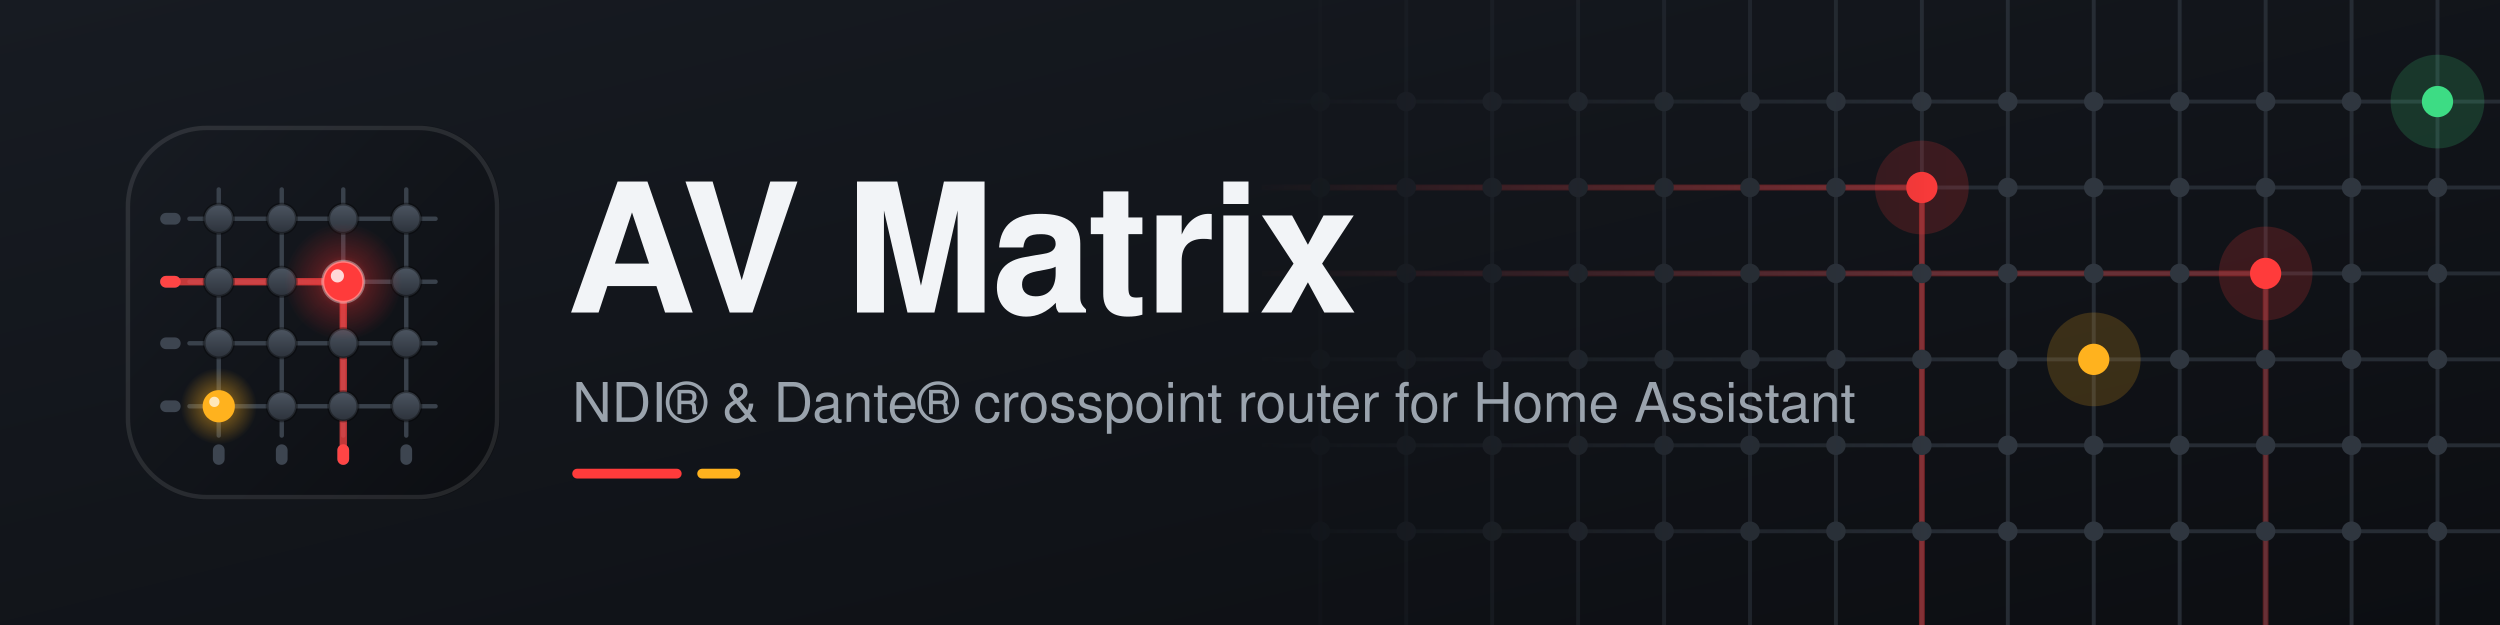
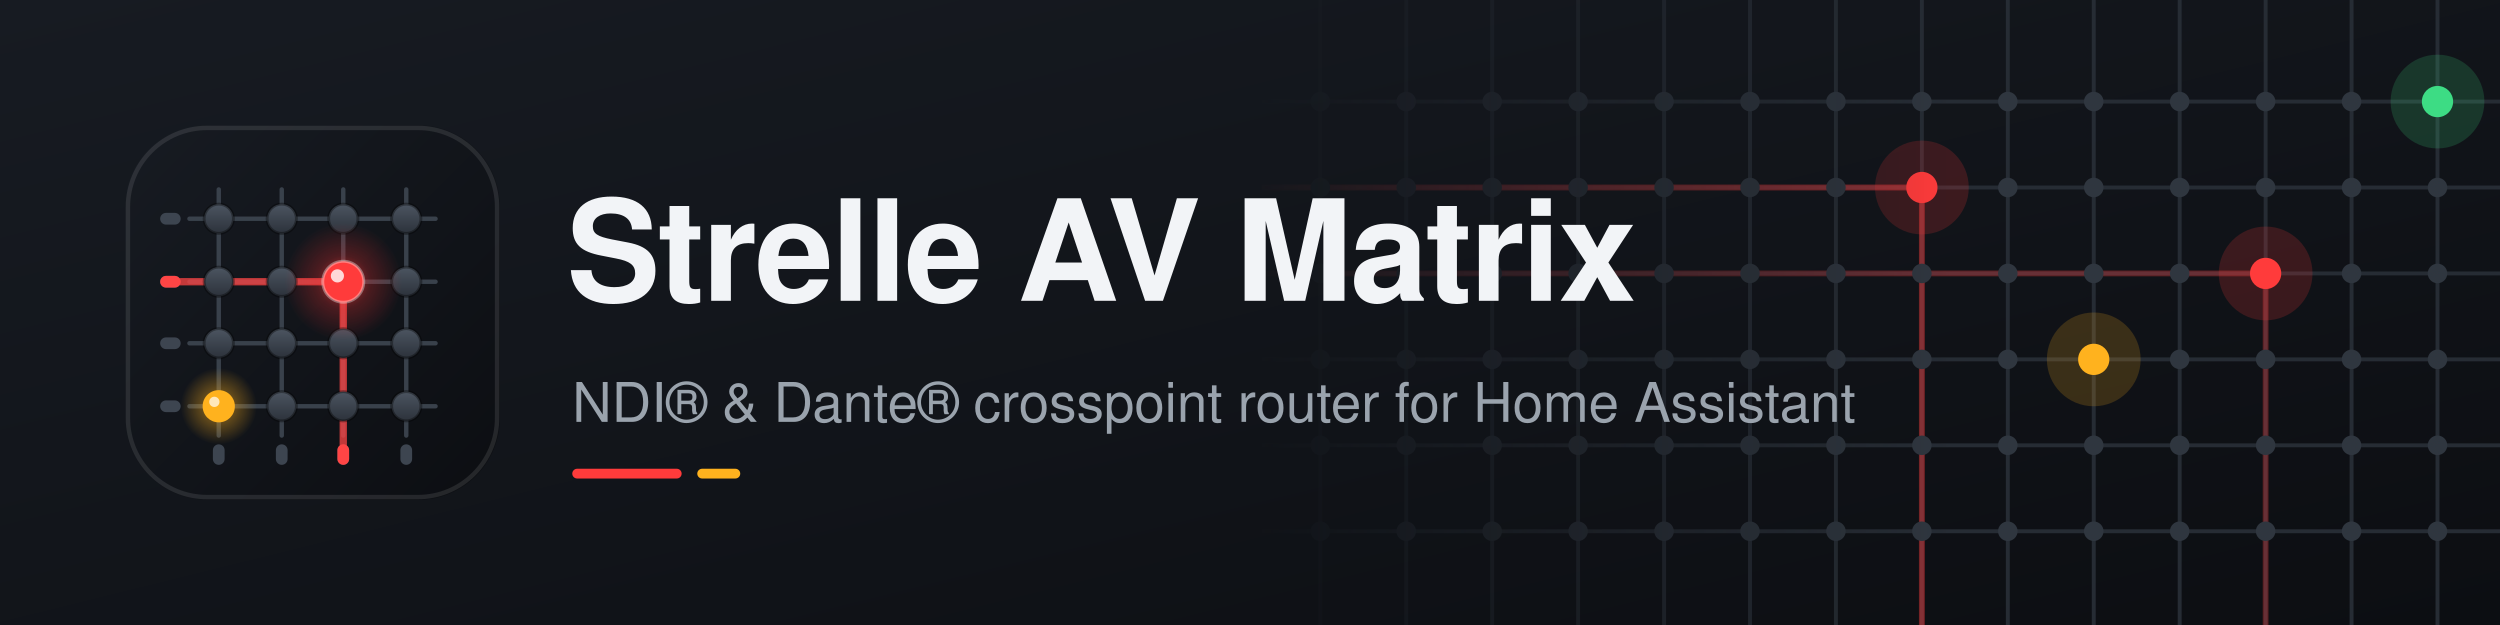
<svg xmlns="http://www.w3.org/2000/svg" viewBox="0 0 1280 320" width="1280" height="320">
  <defs>
    <linearGradient id="avm-h-bg" x1="0" y1="0" x2="1" y2="1">
      <stop offset="0" stop-color="#171b22" />
      <stop offset="1" stop-color="#0c0e12" />
    </linearGradient>
    <linearGradient id="avm-h-fade" gradientUnits="userSpaceOnUse" x1="640" y1="0" x2="1000" y2="0">
      <stop offset="0" stop-color="#fff" stop-opacity="0" />
      <stop offset="1" stop-color="#fff" />
    </linearGradient>
    <mask id="avm-h-m">
      <rect width="1280" height="320" fill="url(#avm-h-fade)" />
    </mask>
  </defs>
  <rect width="1280" height="320" fill="url(#avm-h-bg)" />
  <g mask="url(#avm-h-m)">
    <g stroke="#262c34" stroke-width="2">
      <path d="M646 52H1290" />
      <path d="M646 96H1290" />
      <path d="M646 140H1290" />
      <path d="M646 184H1290" />
      <path d="M646 228H1290" />
      <path d="M646 272H1290" />
      <path d="M676 0V320" />
      <path d="M720 0V320" />
      <path d="M764 0V320" />
      <path d="M808 0V320" />
      <path d="M852 0V320" />
      <path d="M896 0V320" />
      <path d="M940 0V320" />
      <path d="M984 0V320" />
      <path d="M1028 0V320" />
      <path d="M1072 0V320" />
      <path d="M1116 0V320" />
      <path d="M1160 0V320" />
      <path d="M1204 0V320" />
      <path d="M1248 0V320" />
    </g>
    <path d="M646 96H984V320" fill="none" stroke="#ff3b3b" stroke-opacity=".45" stroke-width="3" />
    <path d="M646 140H1160V320" fill="none" stroke="#ff3b3b" stroke-opacity=".3" stroke-width="3" />
    <circle cx="676" cy="52" r="5" fill="#2f363f" />
    <circle cx="676" cy="96" r="5" fill="#2f363f" />
    <circle cx="676" cy="140" r="5" fill="#2f363f" />
    <circle cx="676" cy="184" r="5" fill="#2f363f" />
    <circle cx="676" cy="228" r="5" fill="#2f363f" />
    <circle cx="676" cy="272" r="5" fill="#2f363f" />
    <circle cx="720" cy="52" r="5" fill="#2f363f" />
    <circle cx="720" cy="96" r="5" fill="#2f363f" />
    <circle cx="720" cy="140" r="5" fill="#2f363f" />
    <circle cx="720" cy="184" r="5" fill="#2f363f" />
    <circle cx="720" cy="228" r="5" fill="#2f363f" />
    <circle cx="720" cy="272" r="5" fill="#2f363f" />
    <circle cx="764" cy="52" r="5" fill="#2f363f" />
    <circle cx="764" cy="96" r="5" fill="#2f363f" />
    <circle cx="764" cy="140" r="5" fill="#2f363f" />
    <circle cx="764" cy="184" r="5" fill="#2f363f" />
    <circle cx="764" cy="228" r="5" fill="#2f363f" />
    <circle cx="764" cy="272" r="5" fill="#2f363f" />
    <circle cx="808" cy="52" r="5" fill="#2f363f" />
    <circle cx="808" cy="96" r="5" fill="#2f363f" />
    <circle cx="808" cy="140" r="5" fill="#2f363f" />
    <circle cx="808" cy="184" r="5" fill="#2f363f" />
    <circle cx="808" cy="228" r="5" fill="#2f363f" />
    <circle cx="808" cy="272" r="5" fill="#2f363f" />
    <circle cx="852" cy="52" r="5" fill="#2f363f" />
    <circle cx="852" cy="96" r="5" fill="#2f363f" />
    <circle cx="852" cy="140" r="5" fill="#2f363f" />
    <circle cx="852" cy="184" r="5" fill="#2f363f" />
    <circle cx="852" cy="228" r="5" fill="#2f363f" />
    <circle cx="852" cy="272" r="5" fill="#2f363f" />
    <circle cx="896" cy="52" r="5" fill="#2f363f" />
    <circle cx="896" cy="96" r="5" fill="#2f363f" />
    <circle cx="896" cy="140" r="5" fill="#2f363f" />
    <circle cx="896" cy="184" r="5" fill="#2f363f" />
    <circle cx="896" cy="228" r="5" fill="#2f363f" />
    <circle cx="896" cy="272" r="5" fill="#2f363f" />
    <circle cx="940" cy="52" r="5" fill="#2f363f" />
    <circle cx="940" cy="96" r="5" fill="#2f363f" />
    <circle cx="940" cy="140" r="5" fill="#2f363f" />
    <circle cx="940" cy="184" r="5" fill="#2f363f" />
    <circle cx="940" cy="228" r="5" fill="#2f363f" />
    <circle cx="940" cy="272" r="5" fill="#2f363f" />
    <circle cx="984" cy="52" r="5" fill="#2f363f" />
    <circle cx="984" cy="96" r="24" fill="#ff3b3b" fill-opacity=".18" />
    <circle cx="984" cy="96" r="8" fill="#ff3b3b" />
    <circle cx="984" cy="140" r="5" fill="#2f363f" />
    <circle cx="984" cy="184" r="5" fill="#2f363f" />
    <circle cx="984" cy="228" r="5" fill="#2f363f" />
    <circle cx="984" cy="272" r="5" fill="#2f363f" />
    <circle cx="1028" cy="52" r="5" fill="#2f363f" />
    <circle cx="1028" cy="96" r="5" fill="#2f363f" />
    <circle cx="1028" cy="140" r="5" fill="#2f363f" />
    <circle cx="1028" cy="184" r="5" fill="#2f363f" />
    <circle cx="1028" cy="228" r="5" fill="#2f363f" />
    <circle cx="1028" cy="272" r="5" fill="#2f363f" />
    <circle cx="1072" cy="52" r="5" fill="#2f363f" />
    <circle cx="1072" cy="96" r="5" fill="#2f363f" />
    <circle cx="1072" cy="140" r="5" fill="#2f363f" />
    <circle cx="1072" cy="184" r="24" fill="#ffb21e" fill-opacity=".18" />
    <circle cx="1072" cy="184" r="8" fill="#ffb21e" />
    <circle cx="1072" cy="228" r="5" fill="#2f363f" />
    <circle cx="1072" cy="272" r="5" fill="#2f363f" />
    <circle cx="1116" cy="52" r="5" fill="#2f363f" />
    <circle cx="1116" cy="96" r="5" fill="#2f363f" />
    <circle cx="1116" cy="140" r="5" fill="#2f363f" />
    <circle cx="1116" cy="184" r="5" fill="#2f363f" />
    <circle cx="1116" cy="228" r="5" fill="#2f363f" />
    <circle cx="1116" cy="272" r="5" fill="#2f363f" />
    <circle cx="1160" cy="52" r="5" fill="#2f363f" />
    <circle cx="1160" cy="96" r="5" fill="#2f363f" />
    <circle cx="1160" cy="140" r="24" fill="#ff3b3b" fill-opacity=".18" />
    <circle cx="1160" cy="140" r="8" fill="#ff3b3b" />
    <circle cx="1160" cy="184" r="5" fill="#2f363f" />
    <circle cx="1160" cy="228" r="5" fill="#2f363f" />
    <circle cx="1160" cy="272" r="5" fill="#2f363f" />
    <circle cx="1204" cy="52" r="5" fill="#2f363f" />
    <circle cx="1204" cy="96" r="5" fill="#2f363f" />
    <circle cx="1204" cy="140" r="5" fill="#2f363f" />
    <circle cx="1204" cy="184" r="5" fill="#2f363f" />
    <circle cx="1204" cy="228" r="5" fill="#2f363f" />
    <circle cx="1204" cy="272" r="5" fill="#2f363f" />
    <circle cx="1248" cy="52" r="24" fill="#3ddc84" fill-opacity=".18" />
    <circle cx="1248" cy="52" r="8" fill="#3ddc84" />
    <circle cx="1248" cy="96" r="5" fill="#2f363f" />
    <circle cx="1248" cy="140" r="5" fill="#2f363f" />
    <circle cx="1248" cy="184" r="5" fill="#2f363f" />
    <circle cx="1248" cy="228" r="5" fill="#2f363f" />
    <circle cx="1248" cy="272" r="5" fill="#2f363f" />
  </g>
  <g transform="translate(64 64) scale(.75)">
    <defs>
      <linearGradient id="avm-h-bg" x1="0" y1="0" x2="0" y2="1">
        <stop offset="0" stop-color="#2a313b" />
        <stop offset="1" stop-color="#0d1015" />
      </linearGradient>
      <radialGradient id="avm-h-r">
        <stop offset="0" stop-color="#ff4040" stop-opacity=".75" />
        <stop offset=".45" stop-color="#ff3030" stop-opacity=".25" />
        <stop offset="1" stop-color="#ff3030" stop-opacity="0" />
      </radialGradient>
      <radialGradient id="avm-h-a">
        <stop offset="0" stop-color="#ffb21e" stop-opacity=".6" />
        <stop offset="1" stop-color="#ffb21e" stop-opacity="0" />
      </radialGradient>
      <linearGradient id="avm-h-dot" x1="0" y1="0" x2="0" y2="1">
        <stop offset="0" stop-color="#4c5561" />
        <stop offset="1" stop-color="#2c323b" />
      </linearGradient>
    </defs>
    <rect width="256" height="256" rx="56" fill="url(#avm-h-bg)" />
    <rect x="2" y="2" width="252" height="252" rx="54" fill="none" stroke="#fff" stroke-opacity=".1" stroke-width="3" />
    <g fill="#3d4550">
      <rect x="24" y="60" width="14" height="8" rx="4" />
      <rect x="24" y="103" width="14" height="8" rx="4" />
      <rect x="24" y="145" width="14" height="8" rx="4" />
      <rect x="24" y="188" width="14" height="8" rx="4" />
      <rect x="60" y="218" width="8" height="14" rx="4" />
      <rect x="103" y="218" width="8" height="14" rx="4" />
      <rect x="145" y="218" width="8" height="14" rx="4" />
      <rect x="188" y="218" width="8" height="14" rx="4" />
    </g>
    <g stroke="#39414b" stroke-width="3" stroke-linecap="round">
      <path d="M44 64H212" />
      <path d="M44 107H212" />
      <path d="M44 149H212" />
      <path d="M44 192H212" />
      <path d="M64 44V212" />
      <path d="M107 44V212" />
      <path d="M149 44V212" />
      <path d="M192 44V212" />
    </g>
    <path d="M38 107H149V218" fill="none" stroke="#ff4545" stroke-opacity=".75" stroke-width="5" stroke-linecap="round" stroke-linejoin="round" />
    <rect x="24" y="103" width="14" height="8" rx="4" fill="#ff4545" />
    <rect x="145" y="218" width="8" height="14" rx="4" fill="#ff4545" />
    <circle cx="64" cy="64" r="10" fill="url(#avm-h-dot)" />
    <circle cx="64" cy="64" r="10" fill="none" stroke="#000" stroke-opacity=".35" stroke-width="2" />
    <circle cx="64" cy="107" r="10" fill="url(#avm-h-dot)" />
    <circle cx="64" cy="107" r="10" fill="none" stroke="#000" stroke-opacity=".35" stroke-width="2" />
    <circle cx="64" cy="149" r="10" fill="url(#avm-h-dot)" />
    <circle cx="64" cy="149" r="10" fill="none" stroke="#000" stroke-opacity=".35" stroke-width="2" />
    <circle cx="107" cy="64" r="10" fill="url(#avm-h-dot)" />
    <circle cx="107" cy="64" r="10" fill="none" stroke="#000" stroke-opacity=".35" stroke-width="2" />
    <circle cx="107" cy="107" r="10" fill="url(#avm-h-dot)" />
    <circle cx="107" cy="107" r="10" fill="none" stroke="#000" stroke-opacity=".35" stroke-width="2" />
    <circle cx="107" cy="149" r="10" fill="url(#avm-h-dot)" />
    <circle cx="107" cy="149" r="10" fill="none" stroke="#000" stroke-opacity=".35" stroke-width="2" />
    <circle cx="107" cy="192" r="10" fill="url(#avm-h-dot)" />
    <circle cx="107" cy="192" r="10" fill="none" stroke="#000" stroke-opacity=".35" stroke-width="2" />
    <circle cx="149" cy="64" r="10" fill="url(#avm-h-dot)" />
    <circle cx="149" cy="64" r="10" fill="none" stroke="#000" stroke-opacity=".35" stroke-width="2" />
    <circle cx="149" cy="149" r="10" fill="url(#avm-h-dot)" />
    <circle cx="149" cy="149" r="10" fill="none" stroke="#000" stroke-opacity=".35" stroke-width="2" />
    <circle cx="149" cy="192" r="10" fill="url(#avm-h-dot)" />
    <circle cx="149" cy="192" r="10" fill="none" stroke="#000" stroke-opacity=".35" stroke-width="2" />
    <circle cx="192" cy="64" r="10" fill="url(#avm-h-dot)" />
    <circle cx="192" cy="64" r="10" fill="none" stroke="#000" stroke-opacity=".35" stroke-width="2" />
    <circle cx="192" cy="107" r="10" fill="url(#avm-h-dot)" />
    <circle cx="192" cy="107" r="10" fill="none" stroke="#000" stroke-opacity=".35" stroke-width="2" />
    <circle cx="192" cy="149" r="10" fill="url(#avm-h-dot)" />
    <circle cx="192" cy="149" r="10" fill="none" stroke="#000" stroke-opacity=".35" stroke-width="2" />
    <circle cx="192" cy="192" r="10" fill="url(#avm-h-dot)" />
    <circle cx="192" cy="192" r="10" fill="none" stroke="#000" stroke-opacity=".35" stroke-width="2" />
    <circle cx="64" cy="192" r="26" fill="url(#avm-h-a)" />
    <circle cx="64" cy="192" r="11" fill="#ffb21e" />
    <circle cx="61" cy="189" r="3.5" fill="#fff" fill-opacity=".7" />
    <circle cx="149" cy="107" r="40" fill="url(#avm-h-r)" />
    <circle cx="149" cy="107" r="14" fill="#ff3b3b" />
    <circle cx="149" cy="107" r="14" fill="none" stroke="#fff" stroke-opacity=".35" stroke-width="2" />
    <circle cx="145" cy="103" r="4.5" fill="#fff" fill-opacity=".8" />
  </g>
-   <text x="290" y="160" font-family="-apple-system, 'SF Pro Display', 'Helvetica Neue', Helvetica, Arial, sans-serif" font-size="92" font-weight="700" letter-spacing="-1.5" fill="#f2f4f7">AV Matrix</text>
+   <text x="290" y="154" font-family="-apple-system, 'SF Pro Display', 'Helvetica Neue', Helvetica, Arial, sans-serif" font-size="72" font-weight="700" letter-spacing="-1.2" fill="#f2f4f7">Strelle AV Matrix</text>
  <text x="293" y="216" font-family="-apple-system, 'SF Pro Display', 'Helvetica Neue', Helvetica, Arial, sans-serif" font-size="28" font-weight="400" fill="#9aa3ad">NDI® &amp; Dante® crosspoint router for Home Assistant</text>
  <rect x="293" y="240" width="56" height="5" rx="2.5" fill="#ff3b3b" />
  <rect x="357" y="240" width="22" height="5" rx="2.5" fill="#ffb21e" />
</svg>
